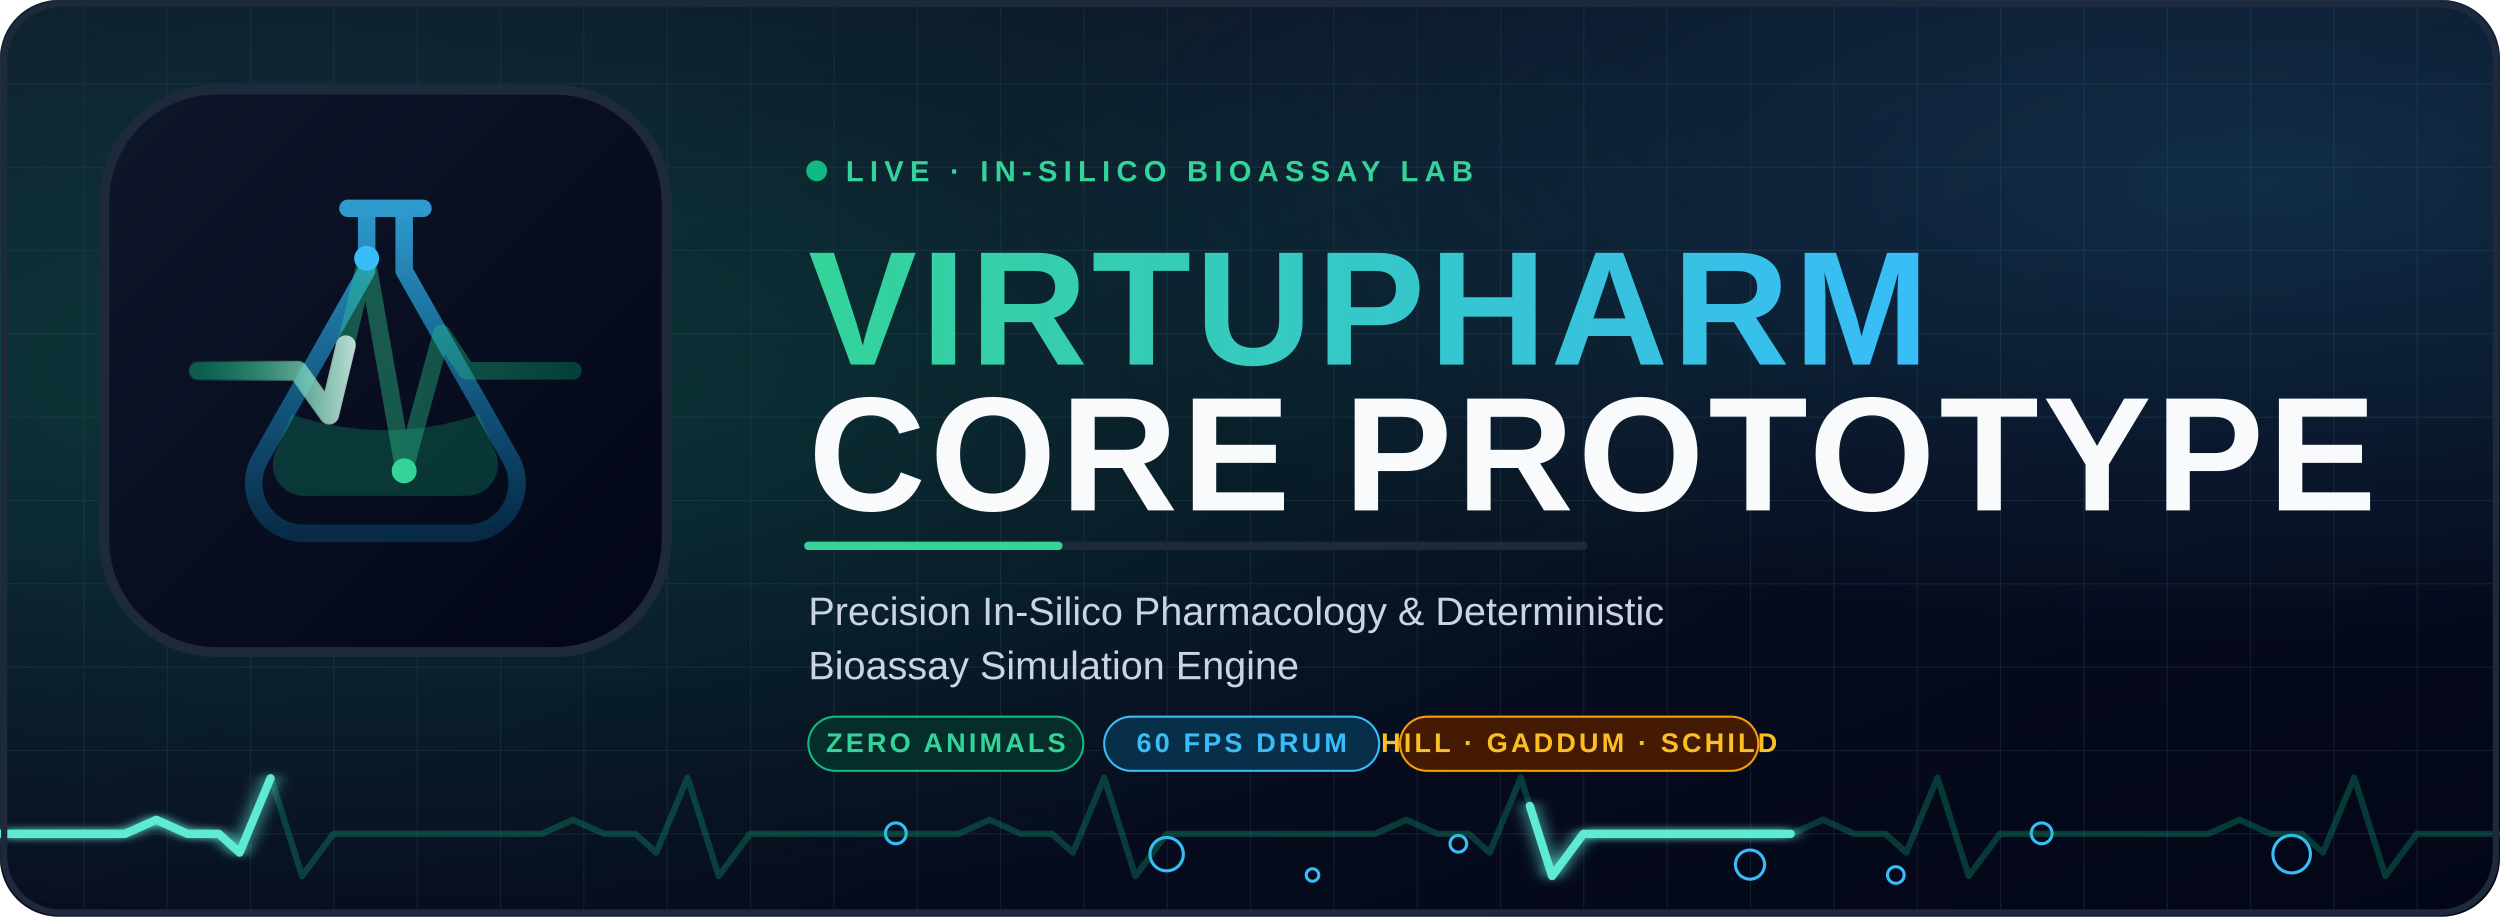
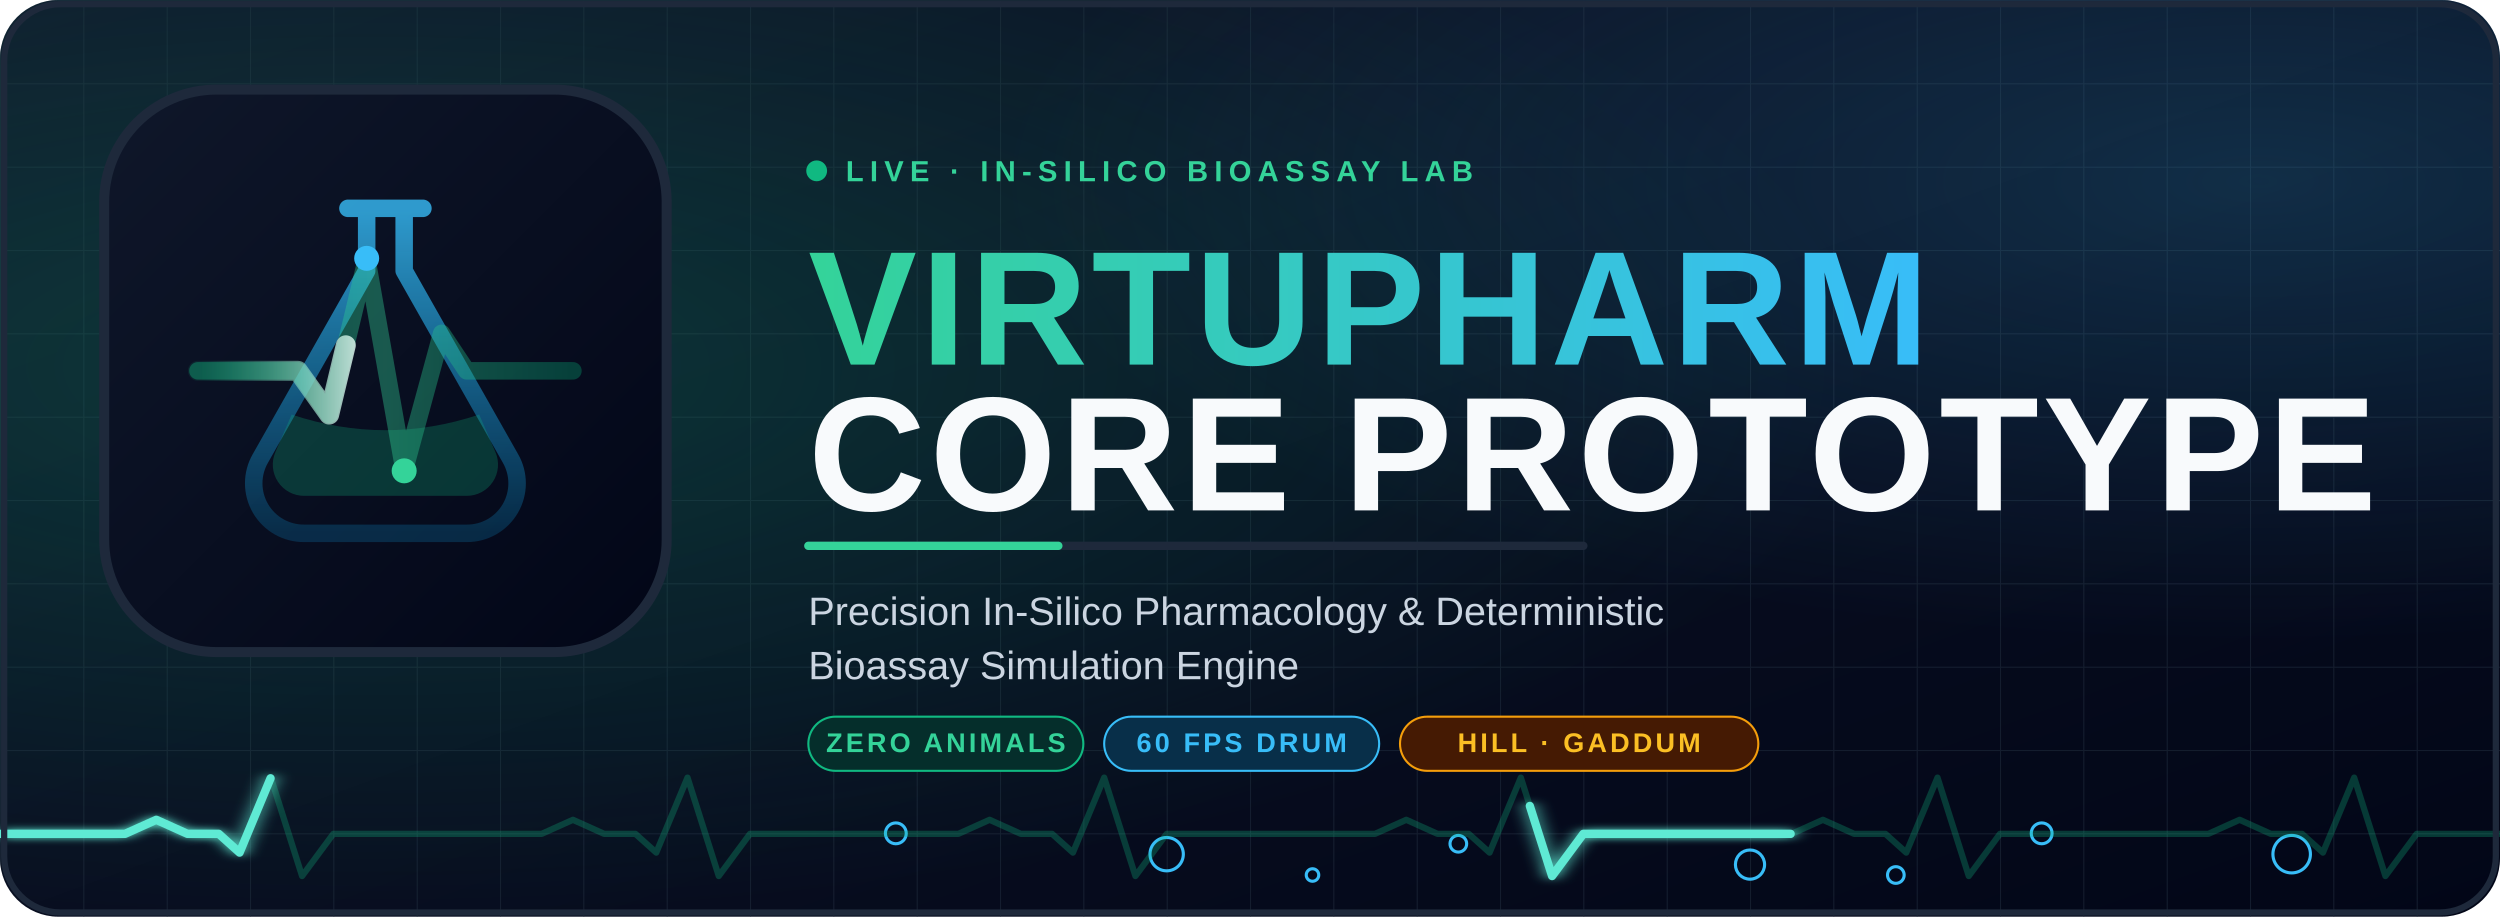
<svg xmlns="http://www.w3.org/2000/svg" viewBox="0 0 1200 440" width="1200" height="440" role="img" aria-label="VirtuPharm Core animated banner">
  <defs>
    <style>
      /* Logo float + glow */
      @keyframes floatGlow {
        0%, 100% { transform: translateY(0); filter: drop-shadow(0 0 14px rgba(16,185,129,.55)) drop-shadow(0 0 30px rgba(52,211,153,.4)); }
        50%      { transform: translateY(-8px); filter: drop-shadow(0 0 26px rgba(16,185,129,.9)) drop-shadow(0 0 50px rgba(52,211,153,.6)); }
      }
      .logo-float { animation: floatGlow 6s ease-in-out infinite; }

      /* Logo ECG sweep */
      @keyframes logoSweep { 0% { stroke-dashoffset: 750; } 100% { stroke-dashoffset: -750; } }
      .logo-beam { stroke-dasharray: 180 570; animation: logoSweep 2.5s linear infinite; }

      @keyframes nodePing {
        0%, 100% { transform: scale(1); opacity: .5; }
        40%, 60% { transform: scale(1.5); opacity: 1; }
      }
      .node { transform-box: fill-box; transform-origin: center; animation: nodePing 2.5s ease-in-out infinite; }

      /* Banner-wide ECG sweep */
      @keyframes bannerSweep { 0% { stroke-dashoffset: 160; } 100% { stroke-dashoffset: -1000; } }
      .ecg-beam { stroke-dasharray: 160 840; animation: bannerSweep 4s linear infinite; }

      /* Text entrance */
      @keyframes slideIn { 0% { opacity: 0; transform: translateX(-30px); } 100% { opacity: 1; transform: translateX(0); } }
      .t1 { animation: slideIn 1s ease-out .1s both; }
      .t2 { animation: slideIn 1s ease-out .4s both; }
      .t3 { animation: slideIn 1s ease-out .7s both; }

      /* Shimmer on title underline */
      @keyframes shimmer { 0% { stroke-dashoffset: 600; } 100% { stroke-dashoffset: -600; } }
      .shimmer { stroke-dasharray: 120 480; animation: shimmer 3.5s linear infinite; }

      /* Rising bubbles */
      @keyframes rise {
        0%   { transform: translateY(0); opacity: 0; }
        15%  { opacity: .7; }
        100% { transform: translateY(-300px); opacity: 0; }
      }
      .b { animation: rise 7s ease-in infinite; }

      /* Blinking status dot */
      @keyframes blink { 0%, 100% { opacity: 1; } 50% { opacity: .25; } }
      .live { animation: blink 1.4s ease-in-out infinite; }
    </style>
    <linearGradient id="bg" x1="0" y1="0" x2="1" y2="1">
      <stop offset="0" stop-color="#0f172a" />
      <stop offset="1" stop-color="#020617" />
    </linearGradient>
    <linearGradient id="title" x1="0" y1="0" x2="1" y2="0">
      <stop offset="0" stop-color="#34d399" />
      <stop offset="1" stop-color="#38bdf8" />
    </linearGradient>
    <linearGradient id="pulse" x1="0" y1="0" x2="1" y2="0">
      <stop offset="0" stop-color="#10b981" />
      <stop offset=".5" stop-color="#34d399" />
      <stop offset="1" stop-color="#059669" />
    </linearGradient>
    <linearGradient id="beam" x1="0" y1="0" x2="1" y2="0">
      <stop offset="0" stop-color="#10b981" stop-opacity=".1" />
      <stop offset=".5" stop-color="#ffffff" />
      <stop offset="1" stop-color="#38bdf8" stop-opacity=".9" />
    </linearGradient>
    <linearGradient id="flask" x1="0" y1="0" x2="0" y2="1">
      <stop offset="0" stop-color="#38bdf8" stop-opacity=".8" />
      <stop offset="1" stop-color="#0ea5e9" stop-opacity=".2" />
    </linearGradient>
    <radialGradient id="glowL" cx=".15" cy=".4" r=".6">
      <stop offset="0" stop-color="#10b981" stop-opacity=".22" />
      <stop offset="1" stop-color="#10b981" stop-opacity="0" />
    </radialGradient>
    <radialGradient id="glowR" cx=".9" cy=".2" r=".5">
      <stop offset="0" stop-color="#38bdf8" stop-opacity=".18" />
      <stop offset="1" stop-color="#38bdf8" stop-opacity="0" />
    </radialGradient>
    <pattern id="grid" width="40" height="40" patternUnits="userSpaceOnUse">
      <path d="M40 0H0V40" fill="none" stroke="#1e293b" stroke-width="1" opacity=".6" />
    </pattern>
    <filter id="glow" x="-10%" y="-50%" width="120%" height="200%">
      <feGaussianBlur stdDeviation="4" result="b" />
      <feMerge>
        <feMergeNode in="b" />
        <feMergeNode in="SourceGraphic" />
      </feMerge>
    </filter>
    <clipPath id="round">
      <rect width="1200" height="440" rx="28" />
    </clipPath>
  </defs>
  <g clip-path="url(#round)">
    <rect width="1200" height="440" fill="url(#bg)" />
    <rect width="1200" height="440" fill="url(#grid)" />
    <rect width="1200" height="440" fill="url(#glowL)" />
    <rect width="1200" height="440" fill="url(#glowR)" />
    <g fill="none" stroke="#38bdf8" stroke-width="1.5">
      <circle class="b" cx="430" cy="400" r="5" style="animation-delay:0s" />
      <circle class="b" cx="560" cy="410" r="8" style="animation-delay:1.4s" />
      <circle class="b" cx="700" cy="405" r="4" style="animation-delay:2.6s" />
      <circle class="b" cx="840" cy="415" r="7" style="animation-delay:.8s" />
      <circle class="b" cx="980" cy="400" r="5" style="animation-delay:3.4s" />
      <circle class="b" cx="1100" cy="410" r="9" style="animation-delay:2s" />
      <circle class="b" cx="630" cy="420" r="3" style="animation-delay:4.4s" />
      <circle class="b" cx="910" cy="420" r="4" style="animation-delay:5.2s" />
    </g>
    <g transform="translate(35 28) scale(0.6)">
      <g class="logo-float">
        <rect x="25" y="25" width="450" height="450" rx="90" fill="url(#bg)" stroke="#1e293b" stroke-width="8" />
        <path d="M220 120 L280 120 M235 120 L235 170 L150 320 A40 40 0 0 0 185 380 L315 380 A40 40 0 0 0 350 320 L265 170 L265 120" fill="none" stroke="url(#flask)" stroke-width="14" stroke-linecap="round" stroke-linejoin="round" />
        <path d="M175 285 Q250 310 325 285 L338 315 A25 25 0 0 1 315 350 L185 350 A25 25 0 0 1 162 315 Z" fill="#10b981" opacity=".25" />
        <path d="M100 250 L180 250 L205 285 L235 160 L265 330 L295 220 L315 250 L400 250" fill="none" stroke="url(#pulse)" stroke-width="14" stroke-linecap="round" stroke-linejoin="round" opacity=".38" />
        <path class="logo-beam" pathLength="750" d="M100 250 L180 250 L205 285 L235 160 L265 330 L295 220 L315 250 L400 250" fill="none" stroke="url(#beam)" stroke-width="16" stroke-linecap="round" stroke-linejoin="round" />
        <circle class="node" cx="235" cy="160" r="10" fill="#38bdf8" style="animation-delay:.1s" />
        <circle class="node" cx="265" cy="330" r="10" fill="#34d399" style="animation-delay:.25s" />
      </g>
    </g>
    <g font-family="'Segoe UI', 'Helvetica Neue', Arial, sans-serif">
      <g class="t1">
        <circle class="live" cx="392" cy="82" r="5" fill="#10b981" />
        <text x="406" y="87" font-size="14" font-weight="700" letter-spacing="3" fill="#34d399">LIVE · IN-SILICO BIOASSAY LAB</text>
      </g>
      <g class="t1">
        <text x="388" y="175" font-size="78" font-weight="800" letter-spacing="2" fill="url(#title)">VIRTUPHARM</text>
        <text x="388" y="245" font-size="78" font-weight="800" letter-spacing="2" fill="#f8fafc">CORE PROTOTYPE</text>
        <line x1="388" y1="262" x2="760" y2="262" stroke="#1e293b" stroke-width="4" stroke-linecap="round" />
        <line class="shimmer" pathLength="600" x1="388" y1="262" x2="760" y2="262" stroke="#34d399" stroke-width="4" stroke-linecap="round" />
      </g>
      <g class="t2">
        <text x="388" y="300" font-size="19" fill="#cbd5e1">Precision In-Silico Pharmacology &amp; Deterministic</text>
        <text x="388" y="326" font-size="19" fill="#cbd5e1">Bioassay Simulation Engine</text>
      </g>
      <g class="t3" font-size="13" font-weight="700" letter-spacing="1.5">
        <rect x="388" y="344" width="132" height="26" rx="13" fill="#052e2b" stroke="#10b981" />
        <text x="454" y="361" text-anchor="middle" fill="#34d399">ZERO ANIMALS</text>
        <rect x="530" y="344" width="132" height="26" rx="13" fill="#082f49" stroke="#38bdf8" />
        <text x="596" y="361" text-anchor="middle" fill="#38bdf8">60 FPS DRUM</text>
        <rect x="672" y="344" width="172" height="26" rx="13" fill="#451a03" stroke="#f59e0b" />
-         <text x="758" y="361" text-anchor="middle" fill="#fbbf24">HILL · GADDUM · SCHILD</text>
+         <text x="758" y="361" text-anchor="middle" fill="#fbbf24">HILL · GADDUM</text>
      </g>
    </g>
    <g transform="translate(0 227) scale(1 0.45)">
      <path vector-effect="non-scaling-stroke" pathLength="1000" fill="none" stroke="#10b981" stroke-width="3" stroke-linecap="round" stroke-linejoin="round" opacity=".28" d="M0 385 h60 l15 -15 l15 15 h15 l10 20 l15 -80 l15 105 l15 -45 h40                h60 l15 -15 l15 15 h15 l10 20 l15 -80 l15 105 l15 -45 h40                h60 l15 -15 l15 15 h15 l10 20 l15 -80 l15 105 l15 -45 h40                h60 l15 -15 l15 15 h15 l10 20 l15 -80 l15 105 l15 -45 h40                h60 l15 -15 l15 15 h15 l10 20 l15 -80 l15 105 l15 -45 h40                h60 l15 -15 l15 15 h15 l10 20 l15 -80 l15 105 l15 -45 h40" />
      <path vector-effect="non-scaling-stroke" class="ecg-beam" pathLength="1000" fill="none" stroke="#5eead4" stroke-width="4" stroke-linecap="round" stroke-linejoin="round" filter="url(#glow)" d="M0 385 h60 l15 -15 l15 15 h15 l10 20 l15 -80 l15 105 l15 -45 h40                h60 l15 -15 l15 15 h15 l10 20 l15 -80 l15 105 l15 -45 h40                h60 l15 -15 l15 15 h15 l10 20 l15 -80 l15 105 l15 -45 h40                h60 l15 -15 l15 15 h15 l10 20 l15 -80 l15 105 l15 -45 h40                h60 l15 -15 l15 15 h15 l10 20 l15 -80 l15 105 l15 -45 h40                h60 l15 -15 l15 15 h15 l10 20 l15 -80 l15 105 l15 -45 h40" />
    </g>
  </g>
  <rect x="2" y="2" width="1196" height="436" rx="27" fill="none" stroke="#1e293b" stroke-width="3" />
</svg>
